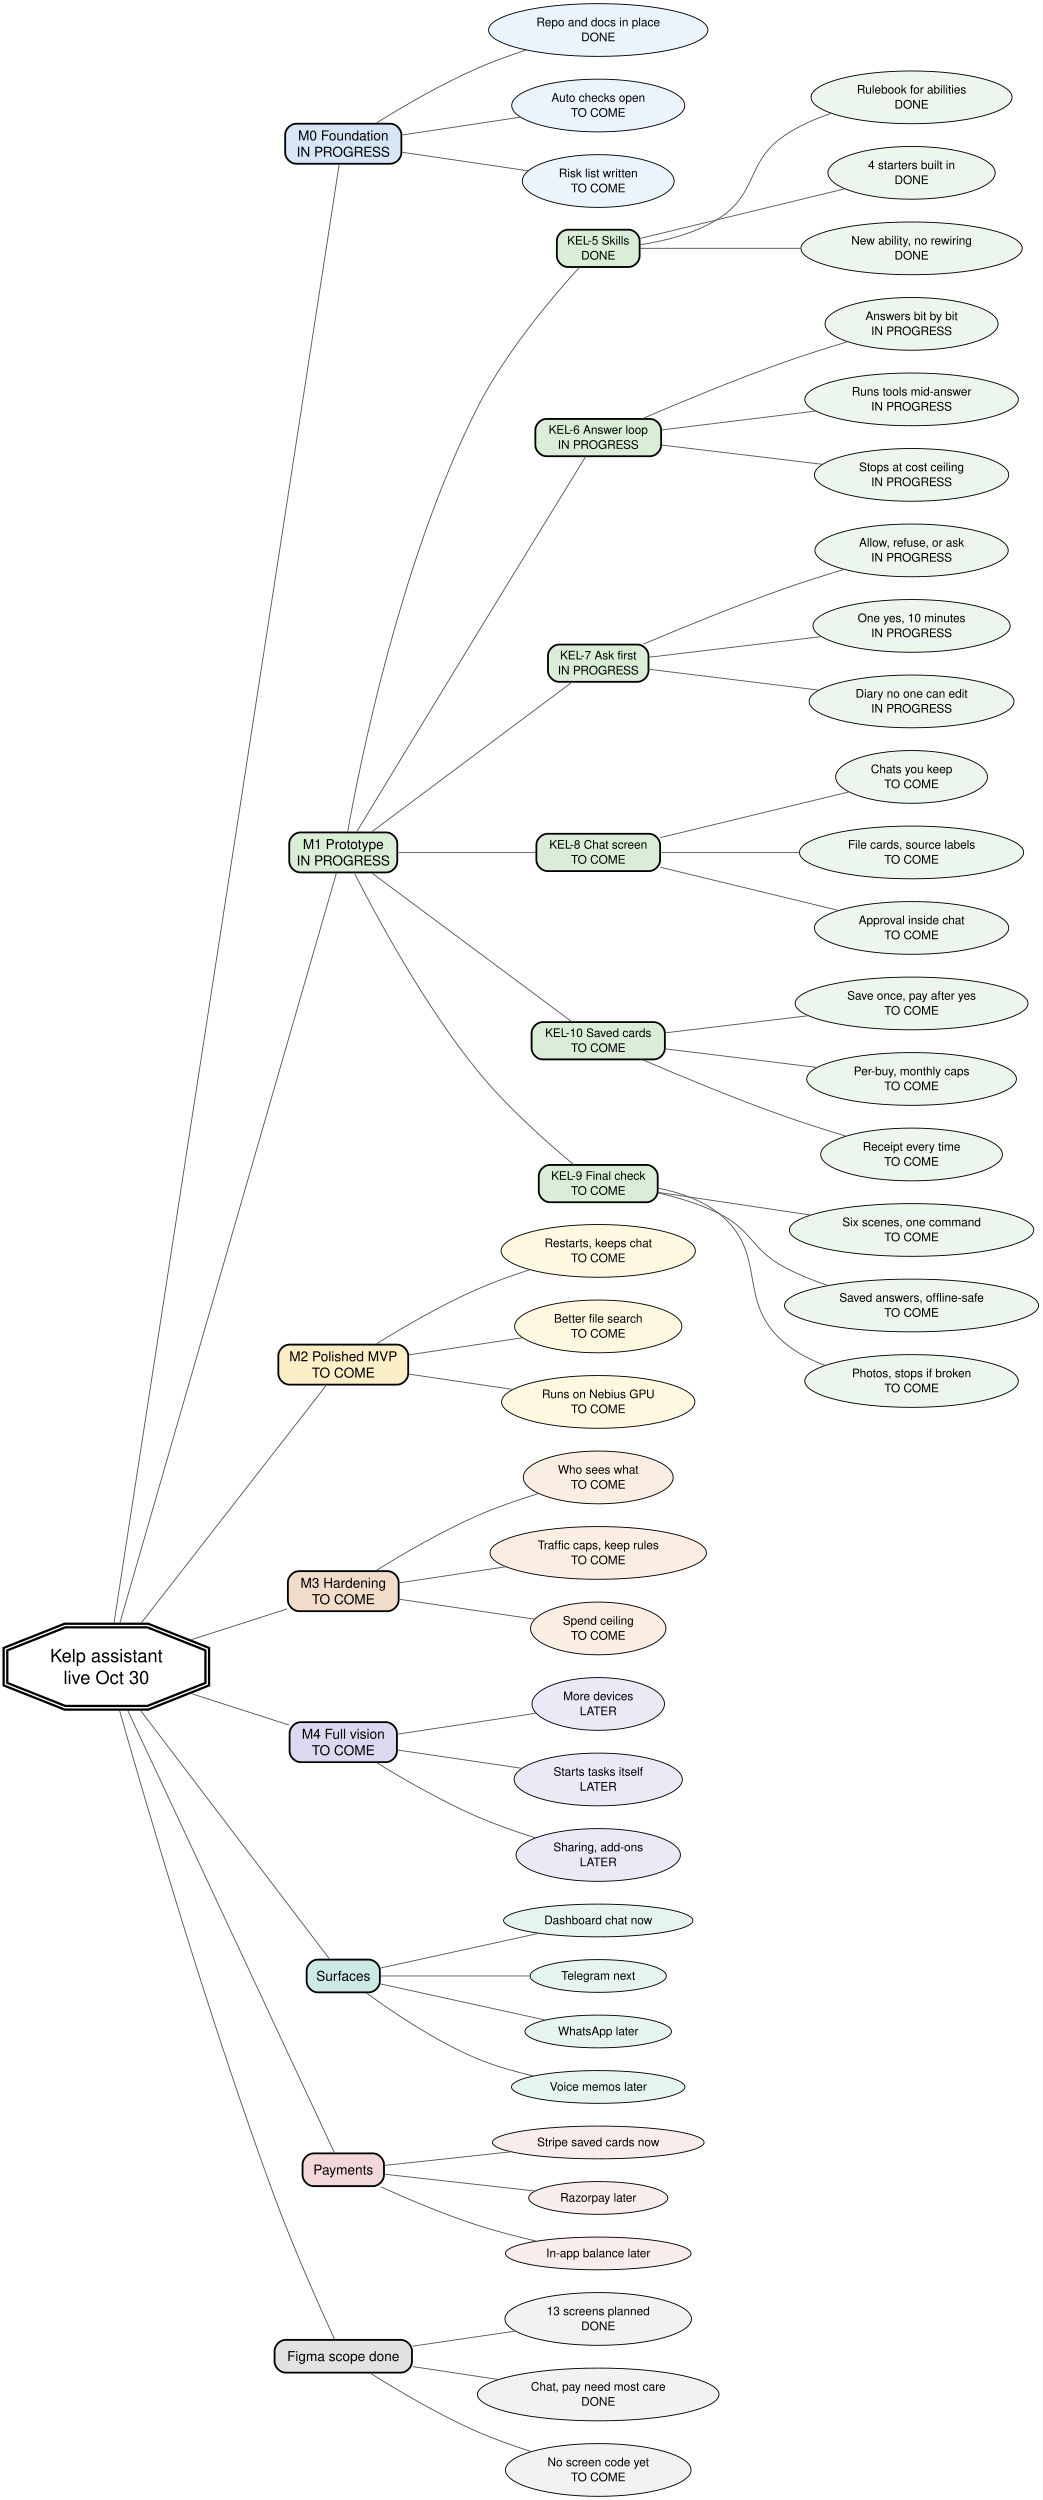
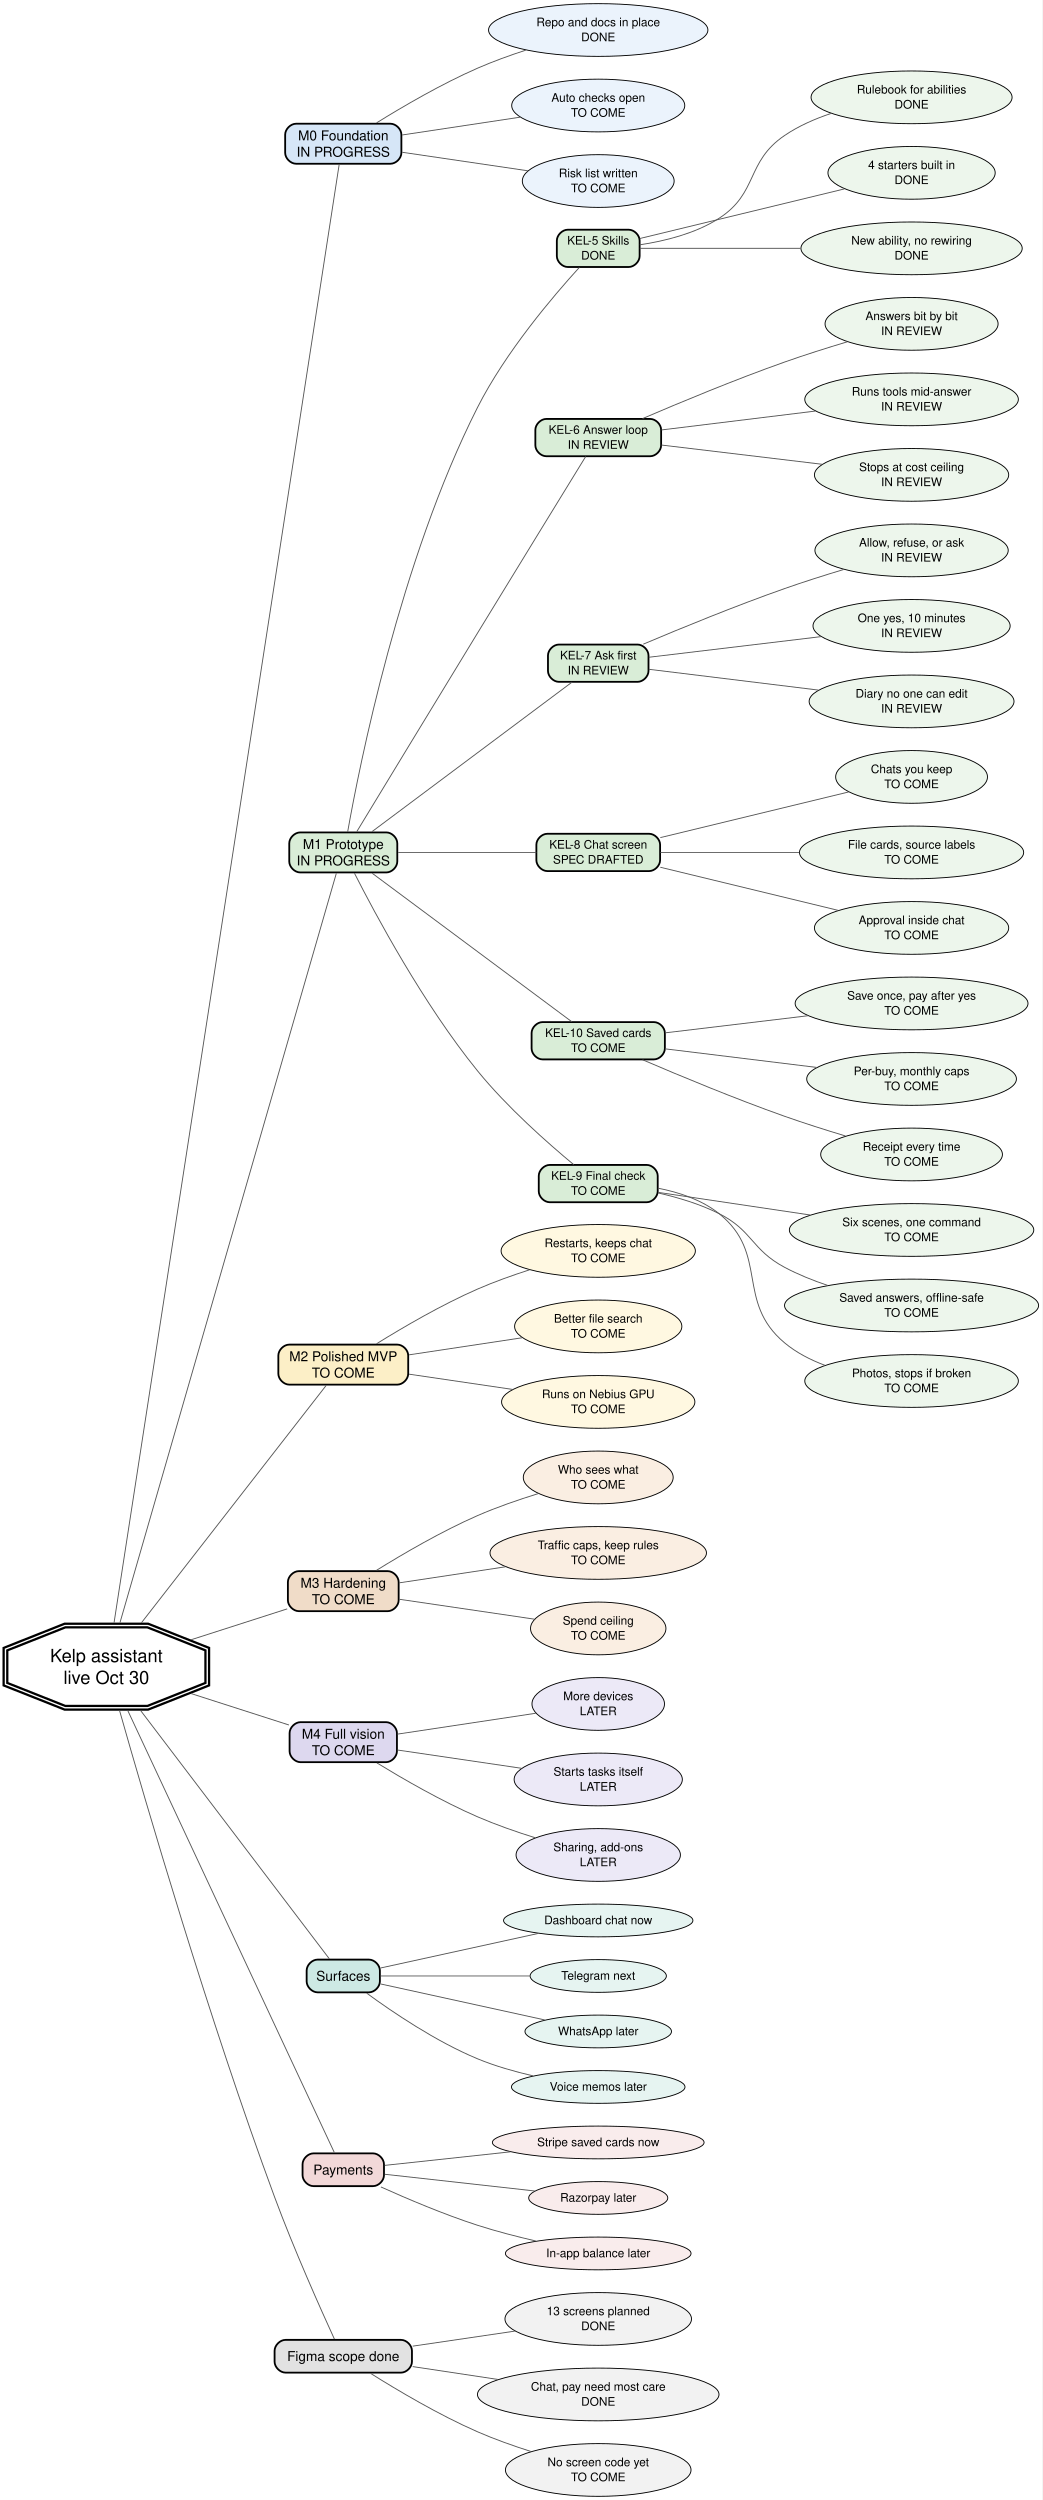
<svg xmlns="http://www.w3.org/2000/svg" xmlns:xlink="http://www.w3.org/1999/xlink" width="1146pt" height="2748pt" viewBox="0.00 0.00 1146.00 2748.00">
  <g id="graph0" class="graph" transform="scale(1 1) rotate(0) translate(4 2743.98)">
    <polygon fill="white" stroke="none" points="-4,4 -4,-2743.98 1141.65,-2743.98 1141.65,4 -4,4" />
    <g id="node1" class="node">
      <g id="a_node1">
        <a xlink:href="#top" xlink:title="Private assistant you talk to from a dashboard. Target live Oct 30.">
          <polygon fill="white" stroke="black" stroke-width="2.5" points="221.82,-894.1 221.82,-929.89 158.03,-955.19 67.8,-955.19 4,-929.89 4,-894.1 67.8,-868.79 158.03,-868.79 221.82,-894.1" />
          <polygon fill="none" stroke="black" stroke-width="2.5" points="225.82,-891.38 225.82,-932.6 158.79,-959.19 67.04,-959.19 0,-932.6 0,-891.38 67.04,-864.79 158.79,-864.79 225.82,-891.38" />
          <text xml:space="preserve" text-anchor="middle" x="112.91" y="-916.99" font-family="Helvetica,sans-Serif" font-size="20.00">Kelp assistant</text>
          <text xml:space="preserve" text-anchor="middle" x="112.91" y="-892.99" font-family="Helvetica,sans-Serif" font-size="20.00">live Oct 30</text>
        </a>
      </g>
    </g>
    <g id="node2" class="node">
      <g id="a_node2">
        <a xlink:href="#m0" xlink:title="Stage 0: shared code, docs, checks, risk list. In progress.">
          <path fill="#d6e6f7" stroke="black" stroke-width="2" d="M425.2,-2607.99C425.2,-2607.99 321.45,-2607.99 321.45,-2607.99 315.45,-2607.99 309.45,-2601.99 309.45,-2595.99 309.45,-2595.99 309.45,-2575.99 309.45,-2575.99 309.45,-2569.99 315.45,-2563.99 321.45,-2563.99 321.45,-2563.99 425.2,-2563.99 425.2,-2563.99 431.2,-2563.99 437.2,-2569.99 437.2,-2575.99 437.2,-2575.99 437.2,-2595.99 437.2,-2595.99 437.2,-2601.99 431.2,-2607.99 425.2,-2607.99" />
          <text xml:space="preserve" text-anchor="middle" x="373.32" y="-2589.74" font-family="Helvetica,sans-Serif" font-size="15.00">M0 Foundation</text>
          <text xml:space="preserve" text-anchor="middle" x="373.32" y="-2571.74" font-family="Helvetica,sans-Serif" font-size="15.00">IN PROGRESS</text>
        </a>
      </g>
    </g>
    <g id="edge1" class="edge">
      <path fill="none" stroke="#555555" d="M121.37,-960.29C160.49,-1213.71 341.32,-2385.15 368.82,-2563.26" />
    </g>
    <g id="node3" class="node">
      <g id="a_node3">
        <a xlink:href="#m1" xlink:title="Stage 1: ask, answer, approve, pay, demo. In progress.">
          <path fill="#d9edd7" stroke="black" stroke-width="2" d="M420.7,-1828.99C420.7,-1828.99 325.95,-1828.99 325.95,-1828.99 319.95,-1828.99 313.95,-1822.99 313.95,-1816.99 313.95,-1816.99 313.95,-1796.99 313.95,-1796.99 313.95,-1790.99 319.95,-1784.99 325.95,-1784.99 325.95,-1784.99 420.7,-1784.99 420.7,-1784.99 426.7,-1784.99 432.7,-1790.99 432.7,-1796.99 432.7,-1796.99 432.7,-1816.99 432.7,-1816.99 432.7,-1822.99 426.7,-1828.99 420.7,-1828.99" />
          <text xml:space="preserve" text-anchor="middle" x="373.32" y="-1810.74" font-family="Helvetica,sans-Serif" font-size="15.00">M1 Prototype</text>
          <text xml:space="preserve" text-anchor="middle" x="373.32" y="-1792.74" font-family="Helvetica,sans-Serif" font-size="15.00">IN PROGRESS</text>
        </a>
      </g>
    </g>
    <g id="edge2" class="edge">
      <path fill="none" stroke="#555555" d="M127.9,-960.43C175.71,-1126.02 331.58,-1665.86 365.69,-1784.01" />
    </g>
    <g id="node4" class="node">
      <g id="a_node4">
        <a xlink:href="#m2" xlink:title="Stage 2: survives ordinary use. Agreed, not started.">
          <path fill="#fcefc7" stroke="black" stroke-width="2" d="M432.7,-1265.99C432.7,-1265.99 313.95,-1265.99 313.95,-1265.99 307.95,-1265.99 301.95,-1259.99 301.95,-1253.99 301.95,-1253.99 301.95,-1233.99 301.95,-1233.99 301.95,-1227.99 307.95,-1221.99 313.95,-1221.99 313.95,-1221.99 432.7,-1221.99 432.7,-1221.99 438.7,-1221.99 444.7,-1227.99 444.7,-1233.99 444.7,-1233.99 444.7,-1253.99 444.7,-1253.99 444.7,-1259.99 438.7,-1265.99 432.7,-1265.99" />
          <text xml:space="preserve" text-anchor="middle" x="373.32" y="-1247.74" font-family="Helvetica,sans-Serif" font-size="15.00">M2 Polished MVP</text>
          <text xml:space="preserve" text-anchor="middle" x="373.32" y="-1229.74" font-family="Helvetica,sans-Serif" font-size="15.00">TO COME</text>
        </a>
      </g>
    </g>
    <g id="edge3" class="edge">
      <path fill="none" stroke="#555555" d="M151.49,-960.27C208.04,-1032.92 312.84,-1167.57 354.54,-1221.14" />
    </g>
    <g id="node5" class="node">
      <g id="a_node5">
        <a xlink:href="#m3" xlink:title="Stage 3: privacy and cost promises hold. Agreed, not started.">
          <path fill="#f0dcc8" stroke="black" stroke-width="2" d="M422.2,-1016.99C422.2,-1016.99 324.45,-1016.99 324.45,-1016.99 318.45,-1016.99 312.45,-1010.99 312.45,-1004.99 312.45,-1004.99 312.45,-984.99 312.45,-984.99 312.45,-978.99 318.45,-972.99 324.45,-972.99 324.45,-972.99 422.2,-972.99 422.2,-972.99 428.2,-972.99 434.2,-978.99 434.2,-984.99 434.2,-984.99 434.2,-1004.99 434.2,-1004.99 434.2,-1010.99 428.2,-1016.99 422.2,-1016.99" />
          <text xml:space="preserve" text-anchor="middle" x="373.32" y="-998.74" font-family="Helvetica,sans-Serif" font-size="15.00">M3 Hardening</text>
          <text xml:space="preserve" text-anchor="middle" x="373.32" y="-980.74" font-family="Helvetica,sans-Serif" font-size="15.00">TO COME</text>
        </a>
      </g>
    </g>
    <g id="edge4" class="edge">
      <path fill="none" stroke="#555555" d="M206.11,-941.6C241.19,-952.87 280.24,-965.41 311.67,-975.51" />
    </g>
    <g id="node6" class="node">
      <g id="a_node6">
        <a xlink:href="#m4" xlink:title="Stage 4: more devices and sharing. Direction, not a deadline.">
          <path fill="#ddd8ef" stroke="black" stroke-width="2" d="M420.32,-850.99C420.32,-850.99 326.32,-850.99 326.32,-850.99 320.32,-850.99 314.32,-844.99 314.32,-838.99 314.32,-838.99 314.32,-818.99 314.32,-818.99 314.32,-812.99 320.32,-806.99 326.32,-806.99 326.32,-806.99 420.32,-806.99 420.32,-806.99 426.32,-806.99 432.32,-812.99 432.32,-818.99 432.32,-818.99 432.32,-838.99 432.32,-838.99 432.32,-844.99 426.32,-850.99 420.32,-850.99" />
          <text xml:space="preserve" text-anchor="middle" x="373.32" y="-832.74" font-family="Helvetica,sans-Serif" font-size="15.00">M4 Full vision</text>
          <text xml:space="preserve" text-anchor="middle" x="373.32" y="-814.74" font-family="Helvetica,sans-Serif" font-size="15.00">TO COME</text>
        </a>
      </g>
    </g>
    <g id="edge5" class="edge">
      <path fill="none" stroke="#555555" d="M206.11,-882.38C241.91,-870.88 281.85,-858.05 313.61,-847.85" />
    </g>
    <g id="node7" class="node">
      <g id="a_node7">
        <a xlink:href="#surfaces" xlink:title="Where you talk to the assistant: screen now, phone apps later.">
          <path fill="#cde9e4" stroke="black" stroke-width="2" d="M401.57,-589.99C401.57,-589.99 345.07,-589.99 345.07,-589.99 339.07,-589.99 333.07,-583.99 333.07,-577.99 333.07,-577.99 333.07,-565.99 333.07,-565.99 333.07,-559.99 339.07,-553.99 345.07,-553.99 345.07,-553.99 401.57,-553.99 401.57,-553.99 407.57,-553.99 413.57,-559.99 413.57,-565.99 413.57,-565.99 413.57,-577.99 413.57,-577.99 413.57,-583.99 407.57,-589.99 401.57,-589.99" />
          <text xml:space="preserve" text-anchor="middle" x="373.32" y="-566.74" font-family="Helvetica,sans-Serif" font-size="15.00">Surfaces</text>
        </a>
      </g>
    </g>
    <g id="edge6" class="edge">
      <path fill="none" stroke="#555555" d="M150.66,-863.64C208.63,-787.37 318.73,-642.51 357.98,-590.86" />
    </g>
    <g id="node8" class="node">
      <g id="a_node8">
        <a xlink:href="#payments" xlink:title="How money moves: Stripe now, the rest later.">
          <path fill="#f2d8d8" stroke="black" stroke-width="2" d="M406.07,-376.99C406.07,-376.99 340.57,-376.99 340.57,-376.99 334.57,-376.99 328.57,-370.99 328.57,-364.99 328.57,-364.99 328.57,-352.99 328.57,-352.99 328.57,-346.99 334.57,-340.99 340.57,-340.99 340.57,-340.99 406.07,-340.99 406.07,-340.99 412.07,-340.99 418.07,-346.99 418.07,-352.99 418.07,-352.99 418.07,-364.99 418.07,-364.99 418.07,-370.99 412.07,-376.99 406.07,-376.99" />
          <text xml:space="preserve" text-anchor="middle" x="373.32" y="-353.74" font-family="Helvetica,sans-Serif" font-size="15.00">Payments</text>
        </a>
      </g>
    </g>
    <g id="edge7" class="edge">
      <path fill="none" stroke="#555555" d="M136.39,-863.88C190.73,-747.61 327.37,-455.19 363.47,-377.95" />
    </g>
    <g id="node9" class="node">
      <g id="a_node9">
        <a xlink:href="#figma" xlink:title="Screen plan is written. Drawing file is next, no code yet.">
          <path fill="#e2e2e2" stroke="black" stroke-width="2" d="M436.82,-171.99C436.82,-171.99 309.82,-171.99 309.82,-171.99 303.82,-171.99 297.82,-165.99 297.82,-159.99 297.82,-159.99 297.82,-147.99 297.82,-147.99 297.82,-141.99 303.82,-135.99 309.82,-135.99 309.82,-135.99 436.82,-135.99 436.82,-135.99 442.82,-135.99 448.82,-141.99 448.82,-147.99 448.82,-147.99 448.82,-159.99 448.82,-159.99 448.82,-165.99 442.82,-171.99 436.82,-171.99" />
          <text xml:space="preserve" text-anchor="middle" x="373.32" y="-148.74" font-family="Helvetica,sans-Serif" font-size="15.00">Figma scope done</text>
        </a>
      </g>
    </g>
    <g id="edge8" class="edge">
      <path fill="none" stroke="#555555" d="M127.38,-863.85C155.86,-763.41 225.53,-524.61 297.82,-328.99 319.17,-271.23 348.96,-204.75 363.55,-172.91" />
    </g>
    <g id="node10" class="node">
      <g id="a_node10">
        <a xlink:href="#m0" xlink:title="Shared code copy plus docs live. Finished.">
          <ellipse fill="#ebf3fc" stroke="black" cx="653.58" cy="-2710.99" rx="120.56" ry="28.99" />
          <text xml:space="preserve" text-anchor="middle" x="653.58" y="-2715.14" font-family="Helvetica,sans-Serif" font-size="13.00">Repo and docs in place</text>
          <text xml:space="preserve" text-anchor="middle" x="653.58" y="-2698.64" font-family="Helvetica,sans-Serif" font-size="13.00">DONE</text>
        </a>
      </g>
    </g>
    <g id="edge9" class="edge">
      <path fill="none" stroke="#555555" d="M409.97,-2608.96C438.99,-2626.97 481.45,-2651.78 520.82,-2668.99 537.65,-2676.35 556.19,-2683.06 573.91,-2688.85" />
    </g>
    <g id="node11" class="node">
      <g id="a_node11">
        <a xlink:href="#m0" xlink:title="Tests that run on every change. Not started.">
          <ellipse fill="#ebf3fc" stroke="black" cx="653.58" cy="-2627.99" rx="95.11" ry="28.99" />
          <text xml:space="preserve" text-anchor="middle" x="653.58" y="-2632.14" font-family="Helvetica,sans-Serif" font-size="13.00">Auto checks open</text>
          <text xml:space="preserve" text-anchor="middle" x="653.58" y="-2615.64" font-family="Helvetica,sans-Serif" font-size="13.00">TO COME</text>
        </a>
      </g>
    </g>
    <g id="edge10" class="edge">
      <path fill="none" stroke="#555555" d="M438.16,-2595.63C476.59,-2601.43 525.99,-2608.88 567.68,-2615.18" />
    </g>
    <g id="node12" class="node">
      <g id="a_node12">
        <a xlink:href="#m0" xlink:title="Written list of what could go wrong. Not started.">
          <ellipse fill="#ebf3fc" stroke="black" cx="653.58" cy="-2544.99" rx="83.44" ry="28.99" />
          <text xml:space="preserve" text-anchor="middle" x="653.58" y="-2549.14" font-family="Helvetica,sans-Serif" font-size="13.00">Risk list written</text>
          <text xml:space="preserve" text-anchor="middle" x="653.58" y="-2532.64" font-family="Helvetica,sans-Serif" font-size="13.00">TO COME</text>
        </a>
      </g>
    </g>
    <g id="edge11" class="edge">
      <path fill="none" stroke="#555555" d="M438.16,-2576.59C479.24,-2570.53 532.84,-2562.63 576.18,-2556.25" />
    </g>
    <g id="node13" class="node">
      <g id="a_node13">
        <a xlink:href="#kel-5" xlink:title="Rulebook every new ability follows. Finished.">
          <path fill="#d9edd7" stroke="black" stroke-width="2" d="M687.08,-2491.49C687.08,-2491.49 620.08,-2491.49 620.08,-2491.49 614.08,-2491.49 608.08,-2485.49 608.08,-2479.49 608.08,-2479.49 608.08,-2462.49 608.08,-2462.49 608.08,-2456.49 614.08,-2450.49 620.08,-2450.49 620.08,-2450.49 687.08,-2450.49 687.08,-2450.49 693.08,-2450.49 699.08,-2456.49 699.08,-2462.49 699.08,-2462.49 699.08,-2479.49 699.08,-2479.49 699.08,-2485.49 693.08,-2491.49 687.08,-2491.49" />
          <text xml:space="preserve" text-anchor="middle" x="653.58" y="-2475.14" font-family="Helvetica,sans-Serif" font-size="13.00">KEL-5 Skills</text>
          <text xml:space="preserve" text-anchor="middle" x="653.58" y="-2458.64" font-family="Helvetica,sans-Serif" font-size="13.00">DONE</text>
        </a>
      </g>
    </g>
    <g id="edge12" class="edge">
      <path fill="none" stroke="#555555" d="M378.17,-1829.74C390.89,-1901.41 435.73,-2127.74 520.82,-2295.99 551.72,-2357.08 604.31,-2418.78 632.81,-2450.03" />
    </g>
    <g id="node14" class="node">
      <g id="a_node14">
-         <a xlink:href="#kel-6" xlink:title="Engine: reads, thinks, answers bit by bit. Being built now.">
+         <a xlink:href="#kel-6" xlink:title="Engine: reads, thinks, answers bit by bit. Merged to main; review pending.">
          <path fill="#d9edd7" stroke="black" stroke-width="2" d="M710.71,-2283.49C710.71,-2283.49 596.46,-2283.49 596.46,-2283.49 590.46,-2283.49 584.46,-2277.49 584.46,-2271.49 584.46,-2271.49 584.46,-2254.49 584.46,-2254.49 584.46,-2248.49 590.46,-2242.49 596.46,-2242.49 596.46,-2242.49 710.71,-2242.49 710.71,-2242.49 716.71,-2242.49 722.71,-2248.49 722.71,-2254.49 722.71,-2254.49 722.71,-2271.49 722.71,-2271.49 722.71,-2277.49 716.71,-2283.49 710.71,-2283.49" />
          <text xml:space="preserve" text-anchor="middle" x="653.58" y="-2267.14" font-family="Helvetica,sans-Serif" font-size="13.00">KEL-6 Answer loop</text>
-           <text xml:space="preserve" text-anchor="middle" x="653.58" y="-2250.64" font-family="Helvetica,sans-Serif" font-size="13.00">IN PROGRESS</text>
+           <text xml:space="preserve" text-anchor="middle" x="653.58" y="-2250.64" font-family="Helvetica,sans-Serif" font-size="13.00">IN REVIEW</text>
        </a>
      </g>
    </g>
    <g id="edge13" class="edge">
      <path fill="none" stroke="#555555" d="M388.23,-1829.94C414.23,-1872.8 471.97,-1967.96 520.82,-2047.99 564.39,-2119.36 616.29,-2203.92 639.84,-2242.25" />
    </g>
    <g id="node15" class="node">
      <g id="a_node15">
-         <a xlink:href="#kel-7" xlink:title="Checkpoint that asks you before acting. Being built now.">
+         <a xlink:href="#kel-7" xlink:title="Checkpoint that asks you before acting. Merged to main; review pending.">
          <path fill="#d9edd7" stroke="black" stroke-width="2" d="M696.83,-2035.49C696.83,-2035.49 610.33,-2035.49 610.33,-2035.49 604.33,-2035.49 598.33,-2029.49 598.33,-2023.49 598.33,-2023.49 598.33,-2006.49 598.33,-2006.49 598.33,-2000.49 604.33,-1994.49 610.33,-1994.49 610.33,-1994.49 696.83,-1994.49 696.83,-1994.49 702.83,-1994.49 708.83,-2000.49 708.83,-2006.49 708.83,-2006.49 708.83,-2023.49 708.83,-2023.49 708.83,-2029.49 702.83,-2035.49 696.83,-2035.49" />
          <text xml:space="preserve" text-anchor="middle" x="653.58" y="-2019.14" font-family="Helvetica,sans-Serif" font-size="13.00">KEL-7 Ask first</text>
-           <text xml:space="preserve" text-anchor="middle" x="653.58" y="-2002.64" font-family="Helvetica,sans-Serif" font-size="13.00">IN PROGRESS</text>
+           <text xml:space="preserve" text-anchor="middle" x="653.58" y="-2002.64" font-family="Helvetica,sans-Serif" font-size="13.00">IN REVIEW</text>
        </a>
      </g>
    </g>
    <g id="edge14" class="edge">
      <path fill="none" stroke="#555555" d="M404.9,-1829.85C459.39,-1870.58 572.5,-1955.13 624.87,-1994.27" />
    </g>
    <g id="node16" class="node">
      <g id="a_node16">
-         <a xlink:href="#kel-8" xlink:title="Main screen you talk through. Agreed, not started.">
+         <a xlink:href="#kel-8" xlink:title="Main screen you talk through. Spec drafted; no screen built yet.">
          <path fill="#d9edd7" stroke="black" stroke-width="2" d="M709.58,-1827.49C709.58,-1827.49 597.58,-1827.49 597.58,-1827.49 591.58,-1827.49 585.58,-1821.49 585.58,-1815.49 585.58,-1815.49 585.58,-1798.49 585.58,-1798.49 585.58,-1792.49 591.58,-1786.49 597.58,-1786.49 597.58,-1786.49 709.58,-1786.49 709.58,-1786.49 715.58,-1786.49 721.58,-1792.49 721.58,-1798.49 721.58,-1798.49 721.58,-1815.49 721.58,-1815.49 721.58,-1821.49 715.58,-1827.49 709.58,-1827.49" />
          <text xml:space="preserve" text-anchor="middle" x="653.58" y="-1811.14" font-family="Helvetica,sans-Serif" font-size="13.00">KEL-8 Chat screen</text>
-           <text xml:space="preserve" text-anchor="middle" x="653.58" y="-1794.64" font-family="Helvetica,sans-Serif" font-size="13.00">TO COME</text>
+           <text xml:space="preserve" text-anchor="middle" x="653.58" y="-1794.64" font-family="Helvetica,sans-Serif" font-size="13.00">SPEC DRAFTED</text>
        </a>
      </g>
    </g>
    <g id="edge15" class="edge">
      <path fill="none" stroke="#555555" d="M433.68,-1806.99C478.21,-1806.99 539.21,-1806.99 585.51,-1806.99" />
    </g>
    <g id="node17" class="node">
      <g id="a_node17">
        <a xlink:href="#kel-10" xlink:title="Pay with saved cards after you say yes. Agreed, not started.">
          <path fill="#d9edd7" stroke="black" stroke-width="2" d="M714.83,-1620.49C714.83,-1620.49 592.33,-1620.49 592.33,-1620.49 586.33,-1620.49 580.33,-1614.49 580.33,-1608.49 580.33,-1608.49 580.33,-1591.49 580.33,-1591.49 580.33,-1585.49 586.33,-1579.49 592.33,-1579.49 592.33,-1579.49 714.83,-1579.49 714.83,-1579.49 720.83,-1579.49 726.83,-1585.49 726.83,-1591.49 726.83,-1591.49 726.83,-1608.49 726.83,-1608.49 726.83,-1614.49 720.83,-1620.49 714.83,-1620.49" />
          <text xml:space="preserve" text-anchor="middle" x="653.58" y="-1604.14" font-family="Helvetica,sans-Serif" font-size="13.00">KEL-10 Saved cards</text>
          <text xml:space="preserve" text-anchor="middle" x="653.58" y="-1587.64" font-family="Helvetica,sans-Serif" font-size="13.00">TO COME</text>
        </a>
      </g>
    </g>
    <g id="edge16" class="edge">
      <path fill="none" stroke="#555555" d="M405.17,-1784.05C459.64,-1743.52 572.09,-1659.87 624.52,-1620.87" />
    </g>
    <g id="node18" class="node">
      <g id="a_node18">
        <a xlink:href="#kel-9" xlink:title="Six-scene demo that proves it works. Runs last.">
          <path fill="#d9edd7" stroke="black" stroke-width="2" d="M706.96,-1463.49C706.96,-1463.49 600.21,-1463.49 600.21,-1463.49 594.21,-1463.49 588.21,-1457.49 588.21,-1451.49 588.21,-1451.49 588.21,-1434.49 588.21,-1434.49 588.21,-1428.49 594.21,-1422.49 600.21,-1422.49 600.21,-1422.49 706.96,-1422.49 706.96,-1422.49 712.96,-1422.49 718.96,-1428.49 718.96,-1434.49 718.96,-1434.49 718.96,-1451.49 718.96,-1451.49 718.96,-1457.49 712.96,-1463.49 706.96,-1463.49" />
          <text xml:space="preserve" text-anchor="middle" x="653.58" y="-1447.14" font-family="Helvetica,sans-Serif" font-size="13.00">KEL-9 Final check</text>
          <text xml:space="preserve" text-anchor="middle" x="653.58" y="-1430.64" font-family="Helvetica,sans-Serif" font-size="13.00">TO COME</text>
        </a>
      </g>
    </g>
    <g id="edge17" class="edge">
      <path fill="none" stroke="#555555" d="M385.61,-1784.17C408.06,-1739.92 461.29,-1640.33 520.82,-1566.99 553.39,-1526.87 598.51,-1487.11 626.6,-1463.82" />
    </g>
    <g id="node37" class="node">
      <g id="a_node37">
        <a xlink:href="#m2" xlink:title="Picks up after a restart with nothing lost. Not started.">
          <ellipse fill="#fff8e1" stroke="black" cx="653.58" cy="-1368.99" rx="106.77" ry="28.99" />
          <text xml:space="preserve" text-anchor="middle" x="653.58" y="-1373.14" font-family="Helvetica,sans-Serif" font-size="13.00">Restarts, keeps chat</text>
          <text xml:space="preserve" text-anchor="middle" x="653.58" y="-1356.64" font-family="Helvetica,sans-Serif" font-size="13.00">TO COME</text>
        </a>
      </g>
    </g>
    <g id="edge36" class="edge">
      <path fill="none" stroke="#555555" d="M409.97,-1266.96C438.99,-1284.97 481.45,-1309.78 520.82,-1326.99 538.97,-1334.92 559.11,-1342.11 578.07,-1348.2" />
    </g>
    <g id="node38" class="node">
      <g id="a_node38">
        <a xlink:href="#m2" xlink:title="Finds the right bit of your documents. Not started.">
          <ellipse fill="#fff8e1" stroke="black" cx="653.58" cy="-1285.99" rx="91.92" ry="28.99" />
          <text xml:space="preserve" text-anchor="middle" x="653.58" y="-1290.14" font-family="Helvetica,sans-Serif" font-size="13.00">Better file search</text>
          <text xml:space="preserve" text-anchor="middle" x="653.58" y="-1273.64" font-family="Helvetica,sans-Serif" font-size="13.00">TO COME</text>
        </a>
      </g>
    </g>
    <g id="edge37" class="edge">
      <path fill="none" stroke="#555555" d="M445.62,-1254.75C483.54,-1260.48 530.37,-1267.54 569.88,-1273.51" />
    </g>
    <g id="node39" class="node">
      <g id="a_node39">
        <a xlink:href="#m2" xlink:title="Model served from our fast chip. Not started.">
          <ellipse fill="#fff8e1" stroke="black" cx="653.58" cy="-1202.99" rx="106.24" ry="28.99" />
          <text xml:space="preserve" text-anchor="middle" x="653.58" y="-1207.14" font-family="Helvetica,sans-Serif" font-size="13.00">Runs on Nebius GPU</text>
          <text xml:space="preserve" text-anchor="middle" x="653.58" y="-1190.64" font-family="Helvetica,sans-Serif" font-size="13.00">TO COME</text>
        </a>
      </g>
    </g>
    <g id="edge38" class="edge">
      <path fill="none" stroke="#555555" d="M445.62,-1233.49C480.24,-1228.39 522.28,-1222.19 559.4,-1216.72" />
    </g>
    <g id="node40" class="node">
      <g id="a_node40">
        <a xlink:href="#m3" xlink:title="Privacy rules plus keys kept apart. Not started.">
          <ellipse fill="#faeee2" stroke="black" cx="653.58" cy="-1119.99" rx="82.38" ry="28.99" />
          <text xml:space="preserve" text-anchor="middle" x="653.58" y="-1124.14" font-family="Helvetica,sans-Serif" font-size="13.00">Who sees what</text>
          <text xml:space="preserve" text-anchor="middle" x="653.58" y="-1107.64" font-family="Helvetica,sans-Serif" font-size="13.00">TO COME</text>
        </a>
      </g>
    </g>
    <g id="edge39" class="edge">
      <path fill="none" stroke="#555555" d="M409.97,-1017.96C438.99,-1035.97 481.45,-1060.78 520.82,-1077.99 542.05,-1087.27 566,-1095.52 587.6,-1102.2" />
    </g>
    <g id="node41" class="node">
      <g id="a_node41">
        <a xlink:href="#m3" xlink:title="Limits on use and how long data stays. Not started.">
          <ellipse fill="#faeee2" stroke="black" cx="653.58" cy="-1036.99" rx="118.97" ry="28.99" />
          <text xml:space="preserve" text-anchor="middle" x="653.58" y="-1041.14" font-family="Helvetica,sans-Serif" font-size="13.00">Traffic caps, keep rules</text>
          <text xml:space="preserve" text-anchor="middle" x="653.58" y="-1024.64" font-family="Helvetica,sans-Serif" font-size="13.00">TO COME</text>
        </a>
      </g>
    </g>
    <g id="edge40" class="edge">
      <path fill="none" stroke="#555555" d="M435.05,-1004.16C469.11,-1009.3 512.48,-1015.84 551.52,-1021.74" />
    </g>
    <g id="node42" class="node">
      <g id="a_node42">
        <a xlink:href="#m3" xlink:title="Ceiling on model cost per turn and month. Not started.">
          <ellipse fill="#faeee2" stroke="black" cx="653.58" cy="-953.99" rx="74.42" ry="28.99" />
          <text xml:space="preserve" text-anchor="middle" x="653.58" y="-958.14" font-family="Helvetica,sans-Serif" font-size="13.00">Spend ceiling</text>
          <text xml:space="preserve" text-anchor="middle" x="653.58" y="-941.64" font-family="Helvetica,sans-Serif" font-size="13.00">TO COME</text>
        </a>
      </g>
    </g>
    <g id="edge41" class="edge">
      <path fill="none" stroke="#555555" d="M435.05,-986.04C478.86,-979.59 538.08,-970.86 583.67,-964.15" />
    </g>
    <g id="node43" class="node">
      <g id="a_node43">
        <a xlink:href="#m4" xlink:title="Same assistant in more places. Later.">
          <ellipse fill="#ece9f7" stroke="black" cx="653.58" cy="-870.99" rx="72.83" ry="28.99" />
          <text xml:space="preserve" text-anchor="middle" x="653.58" y="-875.14" font-family="Helvetica,sans-Serif" font-size="13.00">More devices</text>
          <text xml:space="preserve" text-anchor="middle" x="653.58" y="-858.64" font-family="Helvetica,sans-Serif" font-size="13.00">LATER</text>
        </a>
      </g>
    </g>
    <g id="edge42" class="edge">
      <path fill="none" stroke="#555555" d="M433,-837.85C477.4,-844.55 538.47,-853.77 584.94,-860.78" />
    </g>
    <g id="node44" class="node">
      <g id="a_node44">
        <a xlink:href="#m4" xlink:title="Work the assistant begins on its own. Later.">
          <ellipse fill="#ece9f7" stroke="black" cx="653.58" cy="-787.99" rx="92.45" ry="28.99" />
          <text xml:space="preserve" text-anchor="middle" x="653.58" y="-792.14" font-family="Helvetica,sans-Serif" font-size="13.00">Starts tasks itself</text>
          <text xml:space="preserve" text-anchor="middle" x="653.58" y="-775.64" font-family="Helvetica,sans-Serif" font-size="13.00">LATER</text>
        </a>
      </g>
    </g>
    <g id="edge43" class="edge">
      <path fill="none" stroke="#555555" d="M433,-820.35C472.54,-814.52 525.29,-806.75 569.19,-800.28" />
    </g>
    <g id="node45" class="node">
      <g id="a_node45">
        <a xlink:href="#m4" xlink:title="Team use plus abilities added by others. Later.">
          <ellipse fill="#ece9f7" stroke="black" cx="653.58" cy="-704.99" rx="90.33" ry="28.99" />
          <text xml:space="preserve" text-anchor="middle" x="653.58" y="-709.14" font-family="Helvetica,sans-Serif" font-size="13.00">Sharing, add-ons</text>
          <text xml:space="preserve" text-anchor="middle" x="653.58" y="-692.64" font-family="Helvetica,sans-Serif" font-size="13.00">LATER</text>
        </a>
      </g>
    </g>
    <g id="edge44" class="edge">
      <path fill="none" stroke="#555555" d="M410.3,-806.15C439.34,-788.39 481.65,-763.99 520.82,-746.99 540.98,-738.25 563.56,-730.39 584.25,-723.9" />
    </g>
    <g id="node46" class="node">
      <g id="a_node46">
        <a xlink:href="#surfaces" xlink:title="Main screen in the browser. Built first.">
          <ellipse fill="#e6f4f1" stroke="black" cx="653.58" cy="-632.99" rx="104.07" ry="18" />
          <text xml:space="preserve" text-anchor="middle" x="653.58" y="-628.89" font-family="Helvetica,sans-Serif" font-size="13.00">Dashboard chat now</text>
        </a>
      </g>
    </g>
    <g id="edge45" class="edge">
      <path fill="none" stroke="#555555" d="M414.49,-580.8C459.72,-590.71 533.87,-606.97 587.42,-618.71" />
    </g>
    <g id="node47" class="node">
      <g id="a_node47">
        <a xlink:href="#surfaces" xlink:title="Mirror of the same assistant, same rules. Next.">
          <ellipse fill="#e6f4f1" stroke="black" cx="653.58" cy="-571.99" rx="74.89" ry="18" />
          <text xml:space="preserve" text-anchor="middle" x="653.58" y="-567.89" font-family="Helvetica,sans-Serif" font-size="13.00">Telegram next</text>
        </a>
      </g>
    </g>
    <g id="edge46" class="edge">
      <path fill="none" stroke="#555555" d="M414.49,-571.99C457.23,-571.99 525.81,-571.99 578.42,-571.99" />
    </g>
    <g id="node48" class="node">
      <g id="a_node48">
        <a xlink:href="#surfaces" xlink:title="Not in this round. Later.">
          <ellipse fill="#e6f4f1" stroke="black" cx="653.58" cy="-510.99" rx="80.52" ry="18" />
          <text xml:space="preserve" text-anchor="middle" x="653.58" y="-506.89" font-family="Helvetica,sans-Serif" font-size="13.00">WhatsApp later</text>
        </a>
      </g>
    </g>
    <g id="edge47" class="edge">
      <path fill="none" stroke="#555555" d="M414.49,-563.19C461.82,-552.81 540.84,-535.49 594.76,-523.67" />
    </g>
    <g id="node49" class="node">
      <g id="a_node49">
        <a xlink:href="#surfaces" xlink:title="No recording or listening work yet. Later.">
          <ellipse fill="#e6f4f1" stroke="black" cx="653.58" cy="-449.99" rx="95.37" ry="18" />
          <text xml:space="preserve" text-anchor="middle" x="653.58" y="-445.89" font-family="Helvetica,sans-Serif" font-size="13.00">Voice memos later</text>
        </a>
      </g>
    </g>
    <g id="edge48" class="edge">
      <path fill="none" stroke="#555555" d="M399.15,-553.04C427.24,-532.46 475.06,-499.99 520.82,-480.99 540.03,-473.02 561.71,-466.85 581.85,-462.2" />
    </g>
    <g id="node50" class="node">
      <g id="a_node50">
        <a xlink:href="#payments" xlink:title="Save once, pay after approval, receipt each time. Now.">
          <ellipse fill="#f9ecec" stroke="black" cx="653.58" cy="-388.99" rx="116.35" ry="18" />
          <text xml:space="preserve" text-anchor="middle" x="653.58" y="-384.89" font-family="Helvetica,sans-Serif" font-size="13.00">Stripe saved cards now</text>
        </a>
      </g>
    </g>
    <g id="edge49" class="edge">
      <path fill="none" stroke="#555555" d="M419.03,-363.81C456.13,-367.81 510.2,-373.64 556.96,-378.68" />
    </g>
    <g id="node51" class="node">
      <g id="a_node51">
        <a xlink:href="#payments" xlink:title="No integration in this round. Later.">
          <ellipse fill="#f9ecec" stroke="black" cx="653.58" cy="-327.99" rx="76.43" ry="18" />
          <text xml:space="preserve" text-anchor="middle" x="653.58" y="-323.89" font-family="Helvetica,sans-Serif" font-size="13.00">Razorpay later</text>
        </a>
      </g>
    </g>
    <g id="edge50" class="edge">
      <path fill="none" stroke="#555555" d="M419.03,-354.01C463.51,-349.06 532.36,-341.39 583.8,-335.65" />
    </g>
    <g id="node52" class="node">
      <g id="a_node52">
        <a xlink:href="#payments" xlink:title="Topping up and ledger wait. Later.">
          <ellipse fill="#f9ecec" stroke="black" cx="653.58" cy="-266.99" rx="102.02" ry="18" />
          <text xml:space="preserve" text-anchor="middle" x="653.58" y="-262.89" font-family="Helvetica,sans-Serif" font-size="13.00">In-app balance later</text>
        </a>
      </g>
    </g>
    <g id="edge51" class="edge">
      <path fill="none" stroke="#555555" d="M414.7,-340.08C443.75,-326.99 484.13,-309.86 520.82,-297.99 541.4,-291.34 564.2,-285.46 584.97,-280.67" />
    </g>
    <g id="node53" class="node">
      <g id="a_node53">
        <a xlink:href="#figma" xlink:title="Thirteen screens, three flows, four states each. Finished.">
          <ellipse fill="#f2f2f2" stroke="black" cx="653.58" cy="-194.99" rx="102.53" ry="28.99" />
          <text xml:space="preserve" text-anchor="middle" x="653.58" y="-199.14" font-family="Helvetica,sans-Serif" font-size="13.00">13 screens planned</text>
          <text xml:space="preserve" text-anchor="middle" x="653.58" y="-182.64" font-family="Helvetica,sans-Serif" font-size="13.00">DONE</text>
        </a>
      </g>
    </g>
    <g id="edge52" class="edge">
      <path fill="none" stroke="#555555" d="M449.63,-165.09C484.23,-170.19 525.56,-176.28 561.87,-181.62" />
    </g>
    <g id="node54" class="node">
      <g id="a_node54">
        <a xlink:href="#figma" xlink:title="Money screens get big numbers and plain words. Finished.">
          <ellipse fill="#f2f2f2" stroke="black" cx="653.58" cy="-111.99" rx="132.76" ry="28.99" />
          <text xml:space="preserve" text-anchor="middle" x="653.58" y="-116.14" font-family="Helvetica,sans-Serif" font-size="13.00">Chat, pay need most care</text>
          <text xml:space="preserve" text-anchor="middle" x="653.58" y="-99.64" font-family="Helvetica,sans-Serif" font-size="13.00">DONE</text>
        </a>
      </g>
    </g>
    <g id="edge53" class="edge">
      <path fill="none" stroke="#555555" d="M449.63,-142.63C478.44,-138.28 511.91,-133.22 543.26,-128.49" />
    </g>
    <g id="node55" class="node">
      <g id="a_node55">
        <a xlink:href="#figma" xlink:title="Drawing file next, then code. Not started.">
          <ellipse fill="#f2f2f2" stroke="black" cx="653.58" cy="-28.99" rx="102" ry="28.99" />
          <text xml:space="preserve" text-anchor="middle" x="653.58" y="-33.14" font-family="Helvetica,sans-Serif" font-size="13.00">No screen code yet</text>
          <text xml:space="preserve" text-anchor="middle" x="653.58" y="-16.64" font-family="Helvetica,sans-Serif" font-size="13.00">TO COME</text>
        </a>
      </g>
    </g>
    <g id="edge54" class="edge">
      <path fill="none" stroke="#555555" d="M403.41,-135.12C432.33,-116.94 478.37,-89.55 520.82,-70.99 539.41,-62.87 560.09,-55.53 579.44,-49.35" />
    </g>
    <g id="node19" class="node">
      <g id="a_node19">
        <a xlink:href="#kel-5" xlink:title="What each tool takes in, gives back, may touch. Finished.">
          <ellipse fill="#edf6ec" stroke="black" cx="998" cy="-2636.99" rx="110.49" ry="28.99" />
          <text xml:space="preserve" text-anchor="middle" x="998" y="-2641.14" font-family="Helvetica,sans-Serif" font-size="13.00">Rulebook for abilities</text>
          <text xml:space="preserve" text-anchor="middle" x="998" y="-2624.64" font-family="Helvetica,sans-Serif" font-size="13.00">DONE</text>
        </a>
      </g>
    </g>
    <g id="edge18" class="edge">
      <path fill="none" stroke="#555555" d="M699.28,-2474.88C726.24,-2478.92 760.29,-2487.17 786.34,-2503.99 829.67,-2531.97 815.71,-2565.97 858.34,-2594.99 873.62,-2605.4 891.56,-2613.29 909.37,-2619.25" />
    </g>
    <g id="node20" class="node">
      <g id="a_node20">
        <a xlink:href="#kel-5" xlink:title="Web search, GitHub read, file answers, scheduler. Finished.">
          <ellipse fill="#edf6ec" stroke="black" cx="998" cy="-2553.99" rx="91.92" ry="28.99" />
          <text xml:space="preserve" text-anchor="middle" x="998" y="-2558.14" font-family="Helvetica,sans-Serif" font-size="13.00">4 starters built in</text>
          <text xml:space="preserve" text-anchor="middle" x="998" y="-2541.64" font-family="Helvetica,sans-Serif" font-size="13.00">DONE</text>
        </a>
      </g>
    </g>
    <g id="edge19" class="edge">
      <path fill="none" stroke="#555555" d="M699.35,-2481.84C756.45,-2495.68 855.95,-2519.8 924.07,-2536.31" />
    </g>
    <g id="node21" class="node">
      <g id="a_node21">
        <a xlink:href="#kel-5" xlink:title="Adding a tool is a small contained job. Finished.">
          <ellipse fill="#edf6ec" stroke="black" cx="998" cy="-2470.99" rx="121.62" ry="28.99" />
          <text xml:space="preserve" text-anchor="middle" x="998" y="-2475.14" font-family="Helvetica,sans-Serif" font-size="13.00">New ability, no rewiring</text>
          <text xml:space="preserve" text-anchor="middle" x="998" y="-2458.64" font-family="Helvetica,sans-Serif" font-size="13.00">DONE</text>
        </a>
      </g>
    </g>
    <g id="edge20" class="edge">
      <path fill="none" stroke="#555555" d="M699.35,-2470.99C744.03,-2470.99 814.68,-2470.99 875.94,-2470.99" />
    </g>
    <g id="node22" class="node">
      <g id="a_node22">
-         <a xlink:href="#kel-6" xlink:title="Words appear as they arrive. Being built now.">
+         <a xlink:href="#kel-6" xlink:title="Words appear as they arrive. Merged to main; review pending.">
          <ellipse fill="#edf6ec" stroke="black" cx="998" cy="-2387.99" rx="95.11" ry="28.99" />
          <text xml:space="preserve" text-anchor="middle" x="998" y="-2392.14" font-family="Helvetica,sans-Serif" font-size="13.00">Answers bit by bit</text>
-           <text xml:space="preserve" text-anchor="middle" x="998" y="-2375.64" font-family="Helvetica,sans-Serif" font-size="13.00">IN PROGRESS</text>
+           <text xml:space="preserve" text-anchor="middle" x="998" y="-2375.64" font-family="Helvetica,sans-Serif" font-size="13.00">IN REVIEW</text>
        </a>
      </g>
    </g>
    <g id="edge21" class="edge">
      <path fill="none" stroke="#555555" d="M702.27,-2283.88C743.26,-2301.48 804.16,-2326.79 858.34,-2345.99 880.63,-2353.89 905.24,-2361.65 927.47,-2368.31" />
    </g>
    <g id="node23" class="node">
      <g id="a_node23">
-         <a xlink:href="#kel-6" xlink:title="Asks a small program to do one thing, feeds back result. Being built now.">
+         <a xlink:href="#kel-6" xlink:title="Asks a small program to do one thing, feeds back result. Merged to main; review pending.">
          <ellipse fill="#edf6ec" stroke="black" cx="998" cy="-2304.99" rx="117.38" ry="28.99" />
          <text xml:space="preserve" text-anchor="middle" x="998" y="-2309.14" font-family="Helvetica,sans-Serif" font-size="13.00">Runs tools mid-answer</text>
-           <text xml:space="preserve" text-anchor="middle" x="998" y="-2292.64" font-family="Helvetica,sans-Serif" font-size="13.00">IN PROGRESS</text>
+           <text xml:space="preserve" text-anchor="middle" x="998" y="-2292.64" font-family="Helvetica,sans-Serif" font-size="13.00">IN REVIEW</text>
        </a>
      </g>
    </g>
    <g id="edge22" class="edge">
      <path fill="none" stroke="#555555" d="M723.05,-2271.39C771.45,-2277.33 837.24,-2285.4 892.21,-2292.14" />
    </g>
    <g id="node24" class="node">
      <g id="a_node24">
-         <a xlink:href="#kel-6" xlink:title="Hard limit on steps and length, tallies price. Being built now.">
+         <a xlink:href="#kel-6" xlink:title="Hard limit on steps and length, tallies price. Merged to main; review pending.">
          <ellipse fill="#edf6ec" stroke="black" cx="998" cy="-2221.99" rx="106.77" ry="28.99" />
          <text xml:space="preserve" text-anchor="middle" x="998" y="-2226.14" font-family="Helvetica,sans-Serif" font-size="13.00">Stops at cost ceiling</text>
-           <text xml:space="preserve" text-anchor="middle" x="998" y="-2209.64" font-family="Helvetica,sans-Serif" font-size="13.00">IN PROGRESS</text>
+           <text xml:space="preserve" text-anchor="middle" x="998" y="-2209.64" font-family="Helvetica,sans-Serif" font-size="13.00">IN REVIEW</text>
        </a>
      </g>
    </g>
    <g id="edge23" class="edge">
      <path fill="none" stroke="#555555" d="M723.05,-2254.79C773.7,-2248.73 843.38,-2240.39 899.79,-2233.63" />
    </g>
    <g id="node25" class="node">
      <g id="a_node25">
-         <a xlink:href="#kel-7" xlink:title="Nothing changes something without a yes. Being built now.">
+         <a xlink:href="#kel-7" xlink:title="Nothing changes something without a yes. Merged to main; review pending.">
          <ellipse fill="#edf6ec" stroke="black" cx="998" cy="-2138.99" rx="106.24" ry="28.99" />
          <text xml:space="preserve" text-anchor="middle" x="998" y="-2143.14" font-family="Helvetica,sans-Serif" font-size="13.00">Allow, refuse, or ask</text>
-           <text xml:space="preserve" text-anchor="middle" x="998" y="-2126.64" font-family="Helvetica,sans-Serif" font-size="13.00">IN PROGRESS</text>
+           <text xml:space="preserve" text-anchor="middle" x="998" y="-2126.64" font-family="Helvetica,sans-Serif" font-size="13.00">IN REVIEW</text>
        </a>
      </g>
    </g>
    <g id="edge24" class="edge">
      <path fill="none" stroke="#555555" d="M703.12,-2035.93C744.11,-2053.28 804.57,-2078.07 858.34,-2096.99 879.22,-2104.34 902.13,-2111.6 923.21,-2117.96" />
    </g>
    <g id="node26" class="node">
      <g id="a_node26">
-         <a xlink:href="#kel-7" xlink:title="Approval names exact action, works once, then expires. Being built now.">
+         <a xlink:href="#kel-7" xlink:title="Approval names exact action, works once, then expires. Merged to main; review pending.">
          <ellipse fill="#edf6ec" stroke="black" cx="998" cy="-2055.99" rx="108.36" ry="28.99" />
          <text xml:space="preserve" text-anchor="middle" x="998" y="-2060.14" font-family="Helvetica,sans-Serif" font-size="13.00">One yes, 10 minutes</text>
-           <text xml:space="preserve" text-anchor="middle" x="998" y="-2043.64" font-family="Helvetica,sans-Serif" font-size="13.00">IN PROGRESS</text>
+           <text xml:space="preserve" text-anchor="middle" x="998" y="-2043.64" font-family="Helvetica,sans-Serif" font-size="13.00">IN REVIEW</text>
        </a>
      </g>
    </g>
    <g id="edge25" class="edge">
      <path fill="none" stroke="#555555" d="M709.22,-2021.53C760.01,-2027.61 836.87,-2036.82 898.38,-2044.18" />
    </g>
    <g id="node27" class="node">
      <g id="a_node27">
-         <a xlink:href="#kel-7" xlink:title="Every decision logged, keys removed. Being built now.">
+         <a xlink:href="#kel-7" xlink:title="Every decision logged, keys removed. Merged to main; review pending.">
          <ellipse fill="#edf6ec" stroke="black" cx="998" cy="-1972.99" rx="112.61" ry="28.99" />
          <text xml:space="preserve" text-anchor="middle" x="998" y="-1977.14" font-family="Helvetica,sans-Serif" font-size="13.00">Diary no one can edit</text>
-           <text xml:space="preserve" text-anchor="middle" x="998" y="-1960.64" font-family="Helvetica,sans-Serif" font-size="13.00">IN PROGRESS</text>
+           <text xml:space="preserve" text-anchor="middle" x="998" y="-1960.64" font-family="Helvetica,sans-Serif" font-size="13.00">IN REVIEW</text>
        </a>
      </g>
    </g>
    <g id="edge26" class="edge">
      <path fill="none" stroke="#555555" d="M709.22,-2008.29C759.25,-2002.15 834.59,-1992.91 895.63,-1985.43" />
    </g>
    <g id="node28" class="node">
      <g id="a_node28">
-         <a xlink:href="#kel-8" xlink:title="Conversations you name and pick up later. Not started.">
+         <a xlink:href="#kel-8" xlink:title="Conversations you name and pick up later. Spec drafted, not built.">
          <ellipse fill="#edf6ec" stroke="black" cx="998" cy="-1889.99" rx="83.44" ry="28.99" />
          <text xml:space="preserve" text-anchor="middle" x="998" y="-1894.14" font-family="Helvetica,sans-Serif" font-size="13.00">Chats you keep</text>
          <text xml:space="preserve" text-anchor="middle" x="998" y="-1877.64" font-family="Helvetica,sans-Serif" font-size="13.00">TO COME</text>
        </a>
      </g>
    </g>
    <g id="edge27" class="edge">
      <path fill="none" stroke="#555555" d="M721.83,-1823.29C781.62,-1837.78 868.64,-1858.88 928.74,-1873.45" />
    </g>
    <g id="node29" class="node">
      <g id="a_node29">
-         <a xlink:href="#kel-8" xlink:title="PDF and table previews plus where answers came from. Not started.">
+         <a xlink:href="#kel-8" xlink:title="PDF and table previews plus where answers came from. Spec drafted, not built.">
          <ellipse fill="#edf6ec" stroke="black" cx="998" cy="-1806.99" rx="123.21" ry="28.99" />
          <text xml:space="preserve" text-anchor="middle" x="998" y="-1811.14" font-family="Helvetica,sans-Serif" font-size="13.00">File cards, source labels</text>
          <text xml:space="preserve" text-anchor="middle" x="998" y="-1794.64" font-family="Helvetica,sans-Serif" font-size="13.00">TO COME</text>
        </a>
      </g>
    </g>
    <g id="edge28" class="edge">
      <path fill="none" stroke="#555555" d="M721.83,-1806.99C765.26,-1806.99 823.06,-1806.99 874.47,-1806.99" />
    </g>
    <g id="node30" class="node">
      <g id="a_node30">
-         <a xlink:href="#kel-8" xlink:title="Yes or no buttons shown in the conversation. Not started.">
+         <a xlink:href="#kel-8" xlink:title="Yes or no buttons shown in the conversation. Spec drafted, not built.">
          <ellipse fill="#edf6ec" stroke="black" cx="998" cy="-1723.99" rx="106.77" ry="28.99" />
          <text xml:space="preserve" text-anchor="middle" x="998" y="-1728.14" font-family="Helvetica,sans-Serif" font-size="13.00">Approval inside chat</text>
          <text xml:space="preserve" text-anchor="middle" x="998" y="-1711.64" font-family="Helvetica,sans-Serif" font-size="13.00">TO COME</text>
        </a>
      </g>
    </g>
    <g id="edge29" class="edge">
      <path fill="none" stroke="#555555" d="M721.83,-1790.69C777.92,-1777.1 857.97,-1757.69 917.28,-1743.31" />
    </g>
    <g id="node31" class="node">
      <g id="a_node31">
        <a xlink:href="#kel-10" xlink:title="Cards kept by Stripe, charged only with approval. Not started.">
          <ellipse fill="#edf6ec" stroke="black" cx="998" cy="-1640.99" rx="127.99" ry="28.99" />
          <text xml:space="preserve" text-anchor="middle" x="998" y="-1645.14" font-family="Helvetica,sans-Serif" font-size="13.00">Save once, pay after yes</text>
          <text xml:space="preserve" text-anchor="middle" x="998" y="-1628.64" font-family="Helvetica,sans-Serif" font-size="13.00">TO COME</text>
        </a>
      </g>
    </g>
    <g id="edge30" class="edge">
      <path fill="none" stroke="#555555" d="M727.2,-1608.69C772.75,-1614.14 832.41,-1621.28 884.05,-1627.47" />
    </g>
    <g id="node32" class="node">
      <g id="a_node32">
        <a xlink:href="#kel-10" xlink:title="Spending rules that block over-limit pays. Not started.">
          <ellipse fill="#edf6ec" stroke="black" cx="998" cy="-1557.99" rx="115.26" ry="28.99" />
          <text xml:space="preserve" text-anchor="middle" x="998" y="-1562.14" font-family="Helvetica,sans-Serif" font-size="13.00">Per-buy, monthly caps</text>
          <text xml:space="preserve" text-anchor="middle" x="998" y="-1545.64" font-family="Helvetica,sans-Serif" font-size="13.00">TO COME</text>
        </a>
      </g>
    </g>
    <g id="edge31" class="edge">
      <path fill="none" stroke="#555555" d="M727.2,-1591.08C775.59,-1585.15 839.92,-1577.26 893.63,-1570.67" />
    </g>
    <g id="node33" class="node">
      <g id="a_node33">
        <a xlink:href="#kel-10" xlink:title="What was done, when, and how much. Not started.">
          <ellipse fill="#edf6ec" stroke="black" cx="998" cy="-1474.99" rx="99.88" ry="28.99" />
          <text xml:space="preserve" text-anchor="middle" x="998" y="-1479.14" font-family="Helvetica,sans-Serif" font-size="13.00">Receipt every time</text>
          <text xml:space="preserve" text-anchor="middle" x="998" y="-1462.64" font-family="Helvetica,sans-Serif" font-size="13.00">TO COME</text>
        </a>
      </g>
    </g>
    <g id="edge32" class="edge">
      <path fill="none" stroke="#555555" d="M702.27,-1579.1C743.26,-1561.5 804.16,-1536.19 858.34,-1516.99 879.92,-1509.35 903.67,-1501.83 925.33,-1495.32" />
    </g>
    <g id="node34" class="node">
      <g id="a_node34">
        <a xlink:href="#kel-9" xlink:title="Ask, files, GitHub, approve, schedule, restart. Not started.">
          <ellipse fill="#edf6ec" stroke="black" cx="998" cy="-1391.99" rx="134.35" ry="28.99" />
          <text xml:space="preserve" text-anchor="middle" x="998" y="-1396.14" font-family="Helvetica,sans-Serif" font-size="13.00">Six scenes, one command</text>
          <text xml:space="preserve" text-anchor="middle" x="998" y="-1379.64" font-family="Helvetica,sans-Serif" font-size="13.00">TO COME</text>
        </a>
      </g>
    </g>
    <g id="edge33" class="edge">
      <path fill="none" stroke="#555555" d="M719.39,-1433.34C766.41,-1426.34 831.16,-1416.69 886.31,-1408.48" />
    </g>
    <g id="node35" class="node">
      <g id="a_node35">
        <a xlink:href="#kel-9" xlink:title="Make-believe model answers so the run repeats. Not started.">
          <ellipse fill="#edf6ec" stroke="black" cx="998" cy="-1308.99" rx="139.65" ry="28.99" />
          <text xml:space="preserve" text-anchor="middle" x="998" y="-1313.14" font-family="Helvetica,sans-Serif" font-size="13.00">Saved answers, offline-safe</text>
          <text xml:space="preserve" text-anchor="middle" x="998" y="-1296.64" font-family="Helvetica,sans-Serif" font-size="13.00">TO COME</text>
        </a>
      </g>
    </g>
    <g id="edge34" class="edge">
      <path fill="none" stroke="#555555" d="M719.27,-1432.74C741.3,-1427.72 765.59,-1420.43 786.34,-1409.99 823.3,-1391.4 821.85,-1370.47 858.34,-1350.99 873.1,-1343.12 889.54,-1336.5 905.81,-1331.01" />
    </g>
    <g id="node36" class="node">
      <g id="a_node36">
        <a xlink:href="#kel-9" xlink:title="Screenshot per scene, error if one fails. Not started.">
          <ellipse fill="#edf6ec" stroke="black" cx="998" cy="-1225.99" rx="117.38" ry="28.99" />
          <text xml:space="preserve" text-anchor="middle" x="998" y="-1230.14" font-family="Helvetica,sans-Serif" font-size="13.00">Photos, stops if broken</text>
          <text xml:space="preserve" text-anchor="middle" x="998" y="-1213.64" font-family="Helvetica,sans-Serif" font-size="13.00">TO COME</text>
        </a>
      </g>
    </g>
    <g id="edge35" class="edge">
      <path fill="none" stroke="#555555" d="M719.17,-1437.95C742.32,-1433.44 767.36,-1425.14 786.34,-1409.99 841.65,-1365.86 804.12,-1313.46 858.34,-1267.99 871.16,-1257.24 886.67,-1249.25 902.62,-1243.29" />
    </g>
  </g>
</svg>
